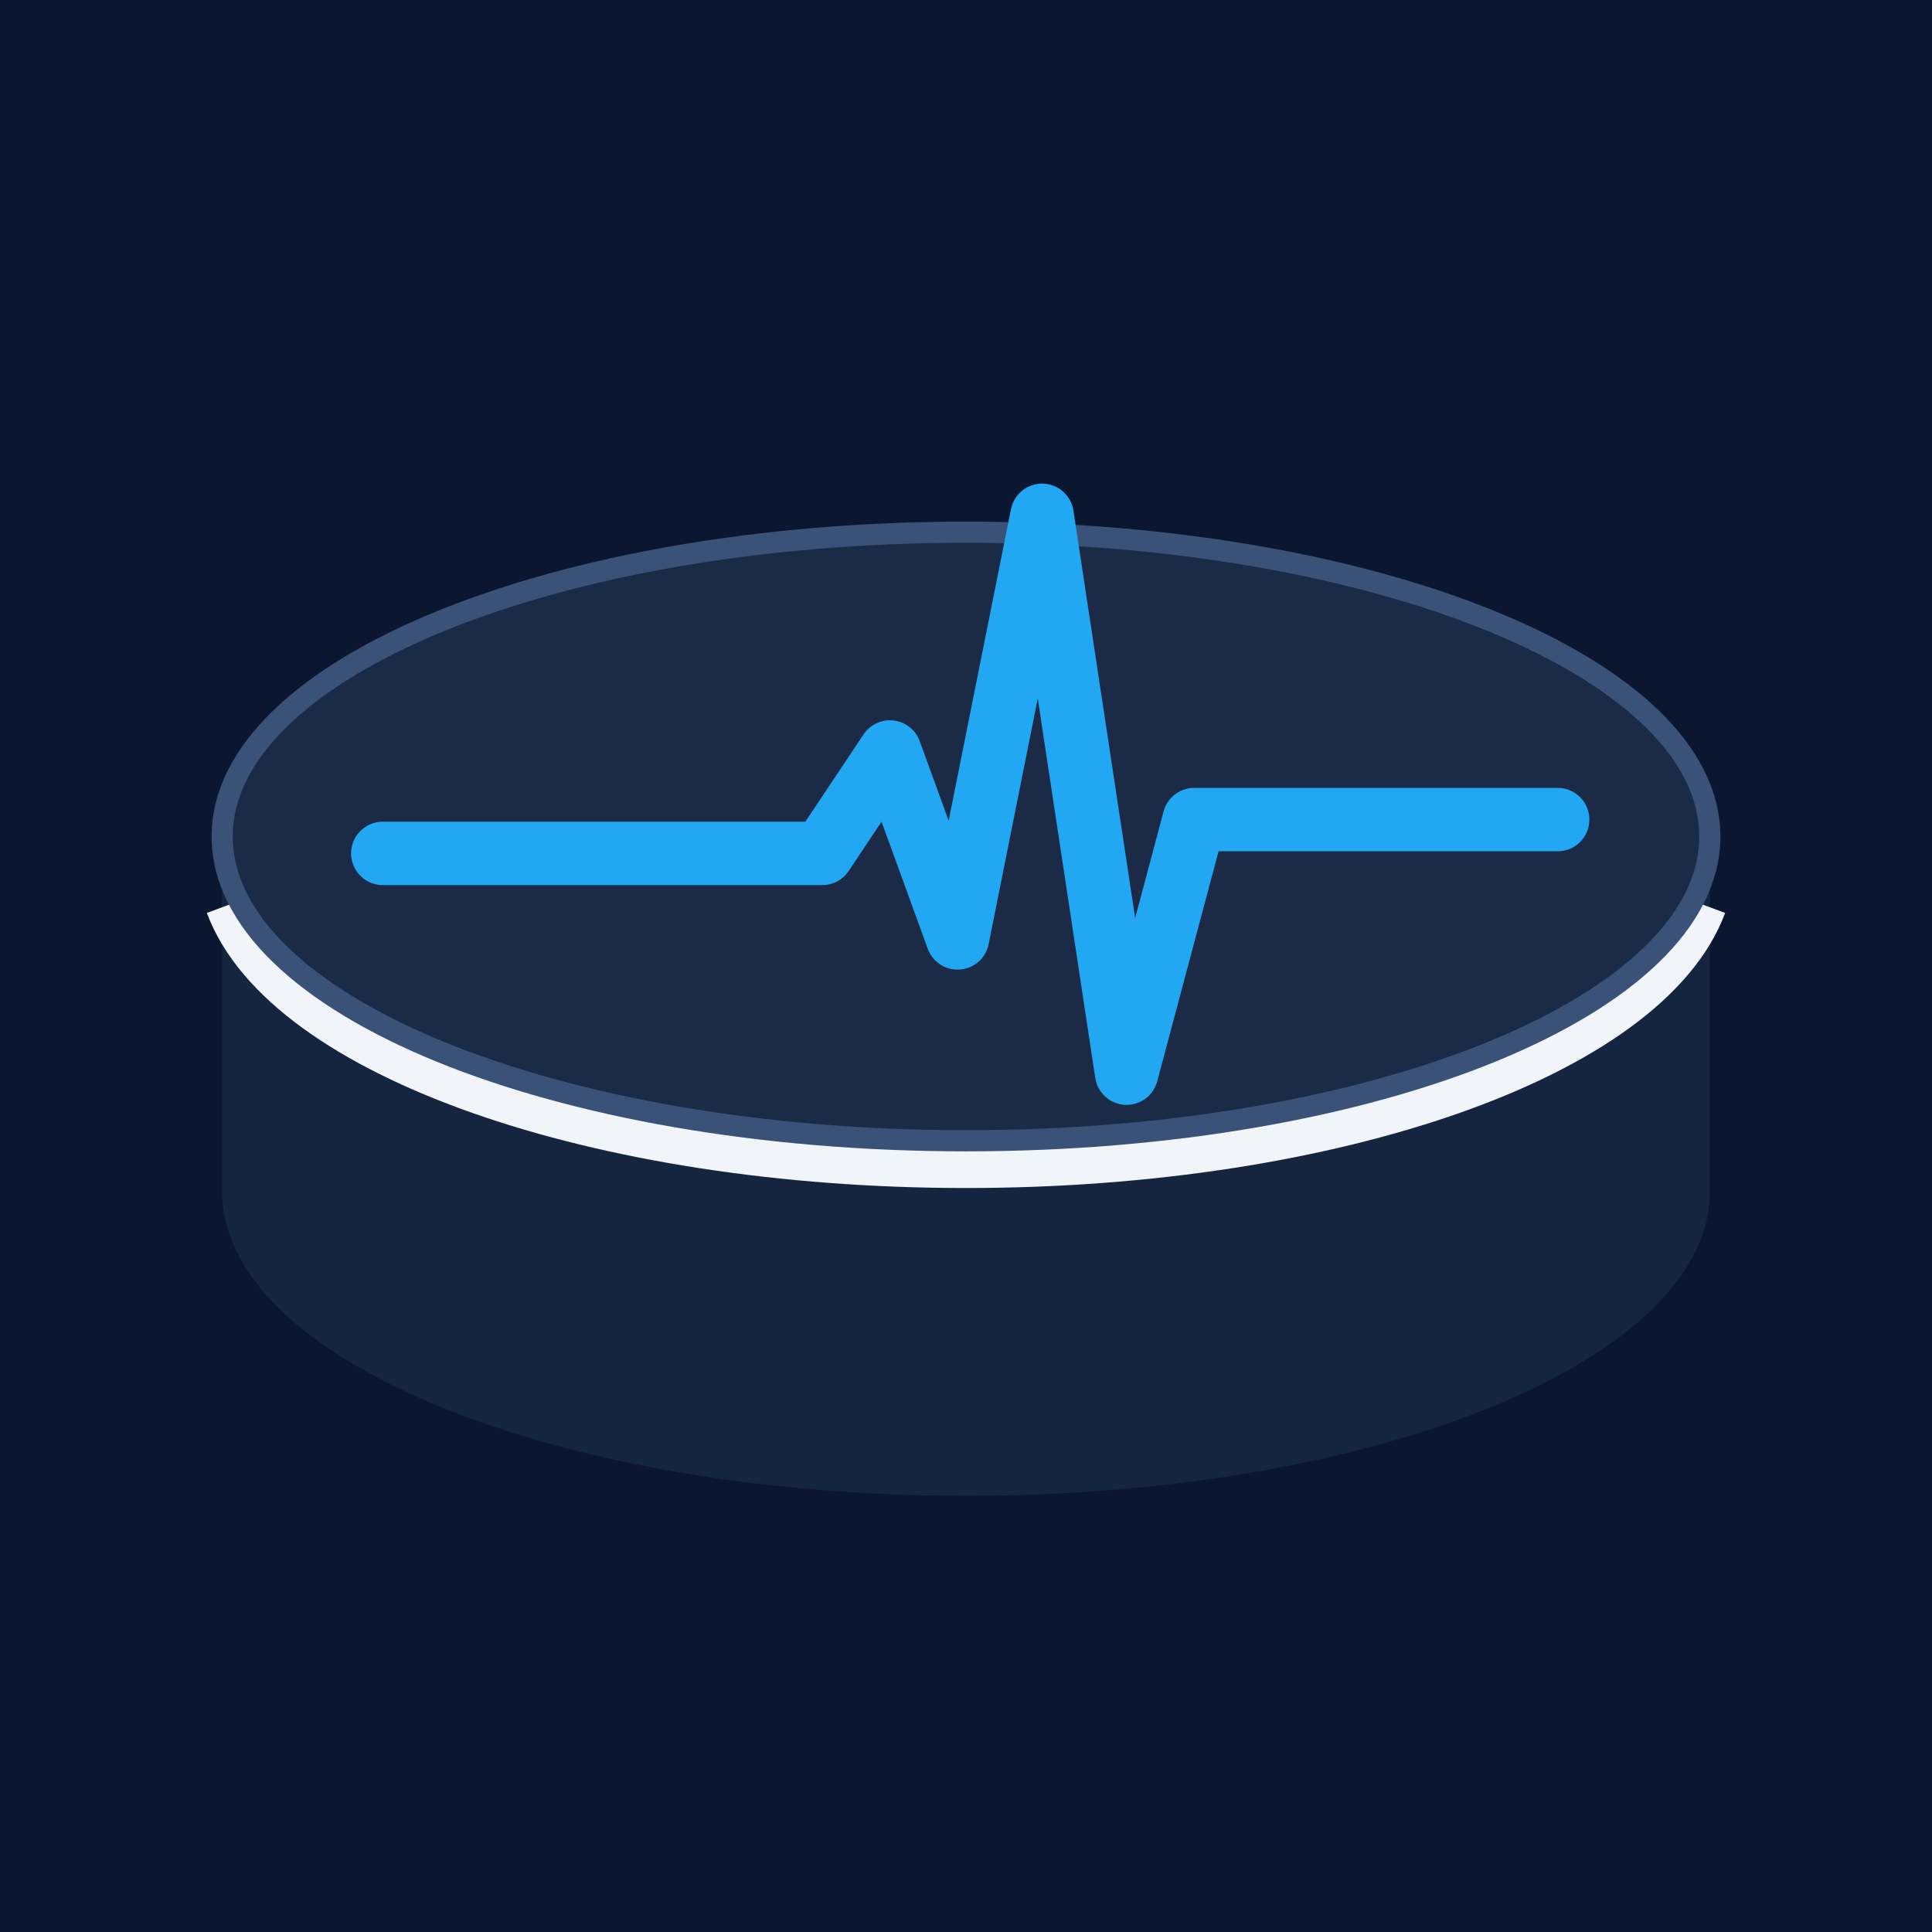
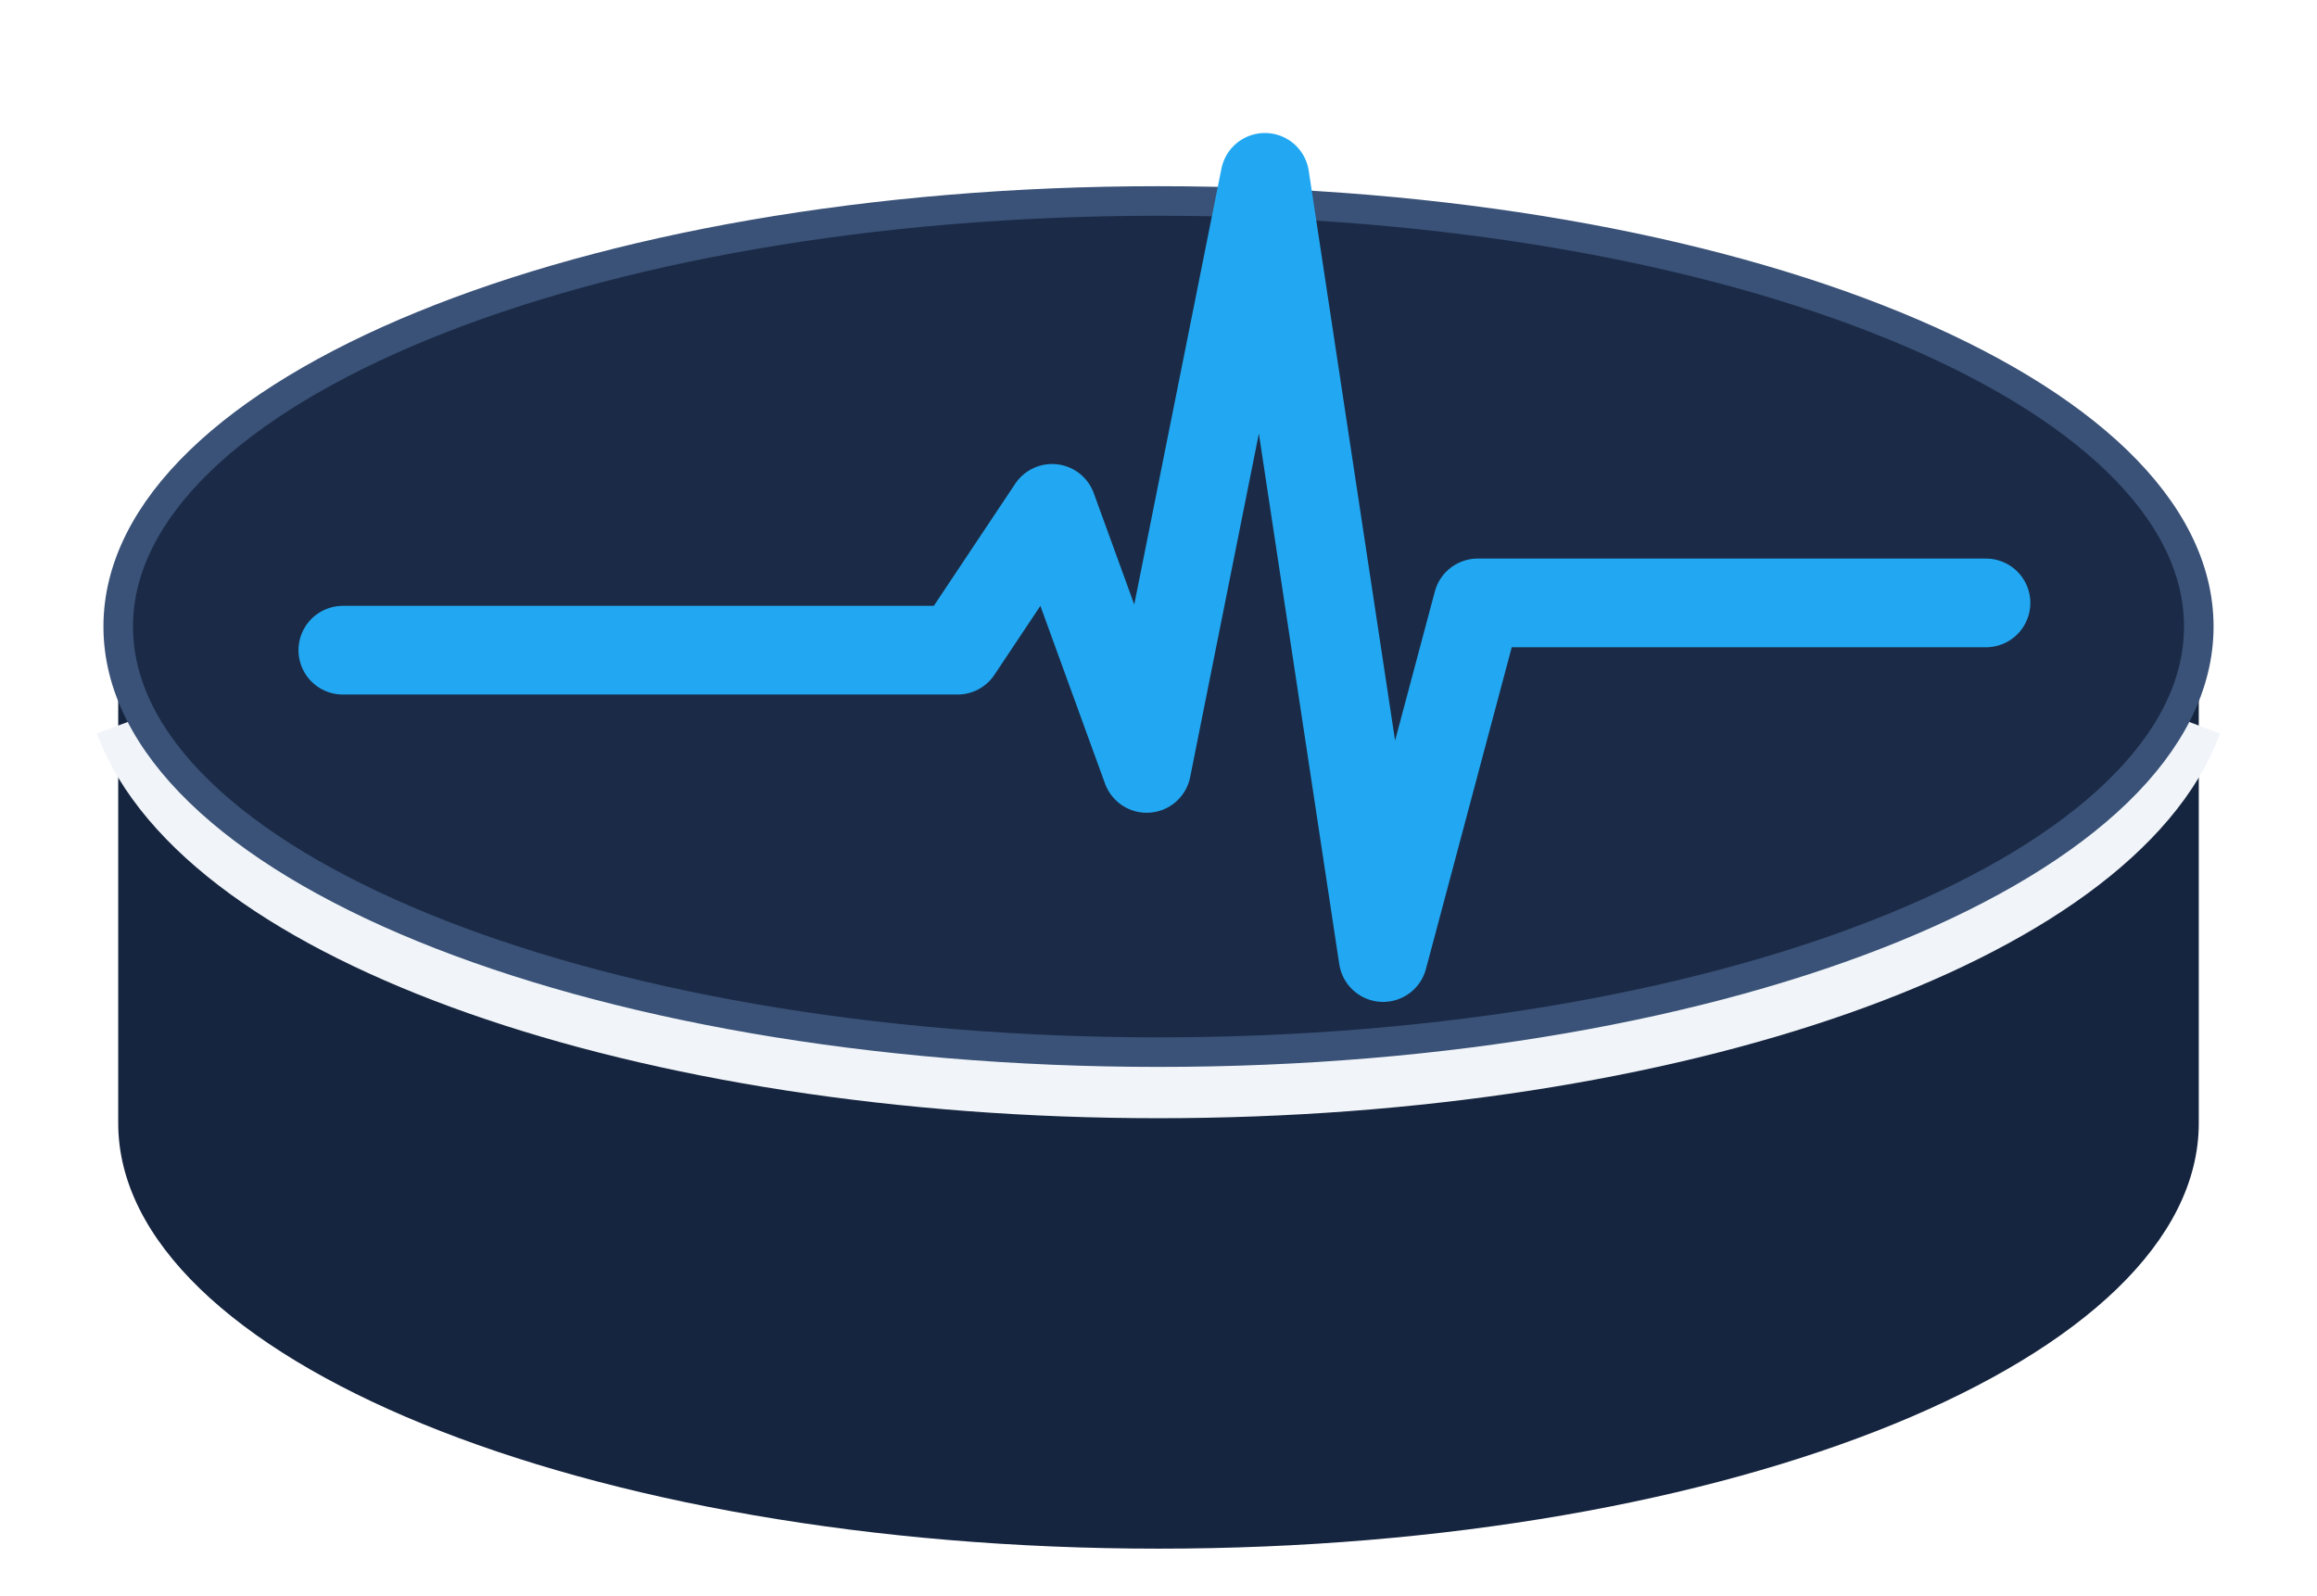
- <svg xmlns="http://www.w3.org/2000/svg" viewBox="0 0 512 512">
-   <rect width="512" height="512" fill="#0b1730" />
-   <g transform="translate(256 262) scale(1.12) translate(-256 -262)">
-     <path d="M80 226 v84 a176 72 0 0 0 352 0 v-84" fill="#16253f" />
-     <path d="M82 242 a176 72 0 0 0 348 0" fill="none" stroke="#f1f5f9" stroke-width="12" />
-     <ellipse cx="256" cy="226" rx="176" ry="72" fill="#1b2b47" />
-     <ellipse cx="256" cy="226" rx="176" ry="72" fill="none" stroke="#3a5278" stroke-width="5" />
-     <polyline points="118,230 222,230 238,206 254,250 274,150 294,282 310,222 396,222" fill="none" stroke="#22a8f2" stroke-width="15" stroke-linecap="round" stroke-linejoin="round" />
-   </g>
+ <svg xmlns="http://www.w3.org/2000/svg" viewBox="60 120 392 270">
+   <path d="M80 226 v84 a176 72 0 0 0 352 0 v-84" fill="#16253f" />
+   <path d="M82 242 a176 72 0 0 0 348 0" fill="none" stroke="#f1f5f9" stroke-width="12" />
+   <ellipse cx="256" cy="226" rx="176" ry="72" fill="#1b2b47" />
+   <ellipse cx="256" cy="226" rx="176" ry="72" fill="none" stroke="#3a5278" stroke-width="5" />
+   <polyline points="118,230 222,230 238,206 254,250 274,150 294,282 310,222 396,222" fill="none" stroke="#22a8f2" stroke-width="15" stroke-linecap="round" stroke-linejoin="round" />
</svg>
